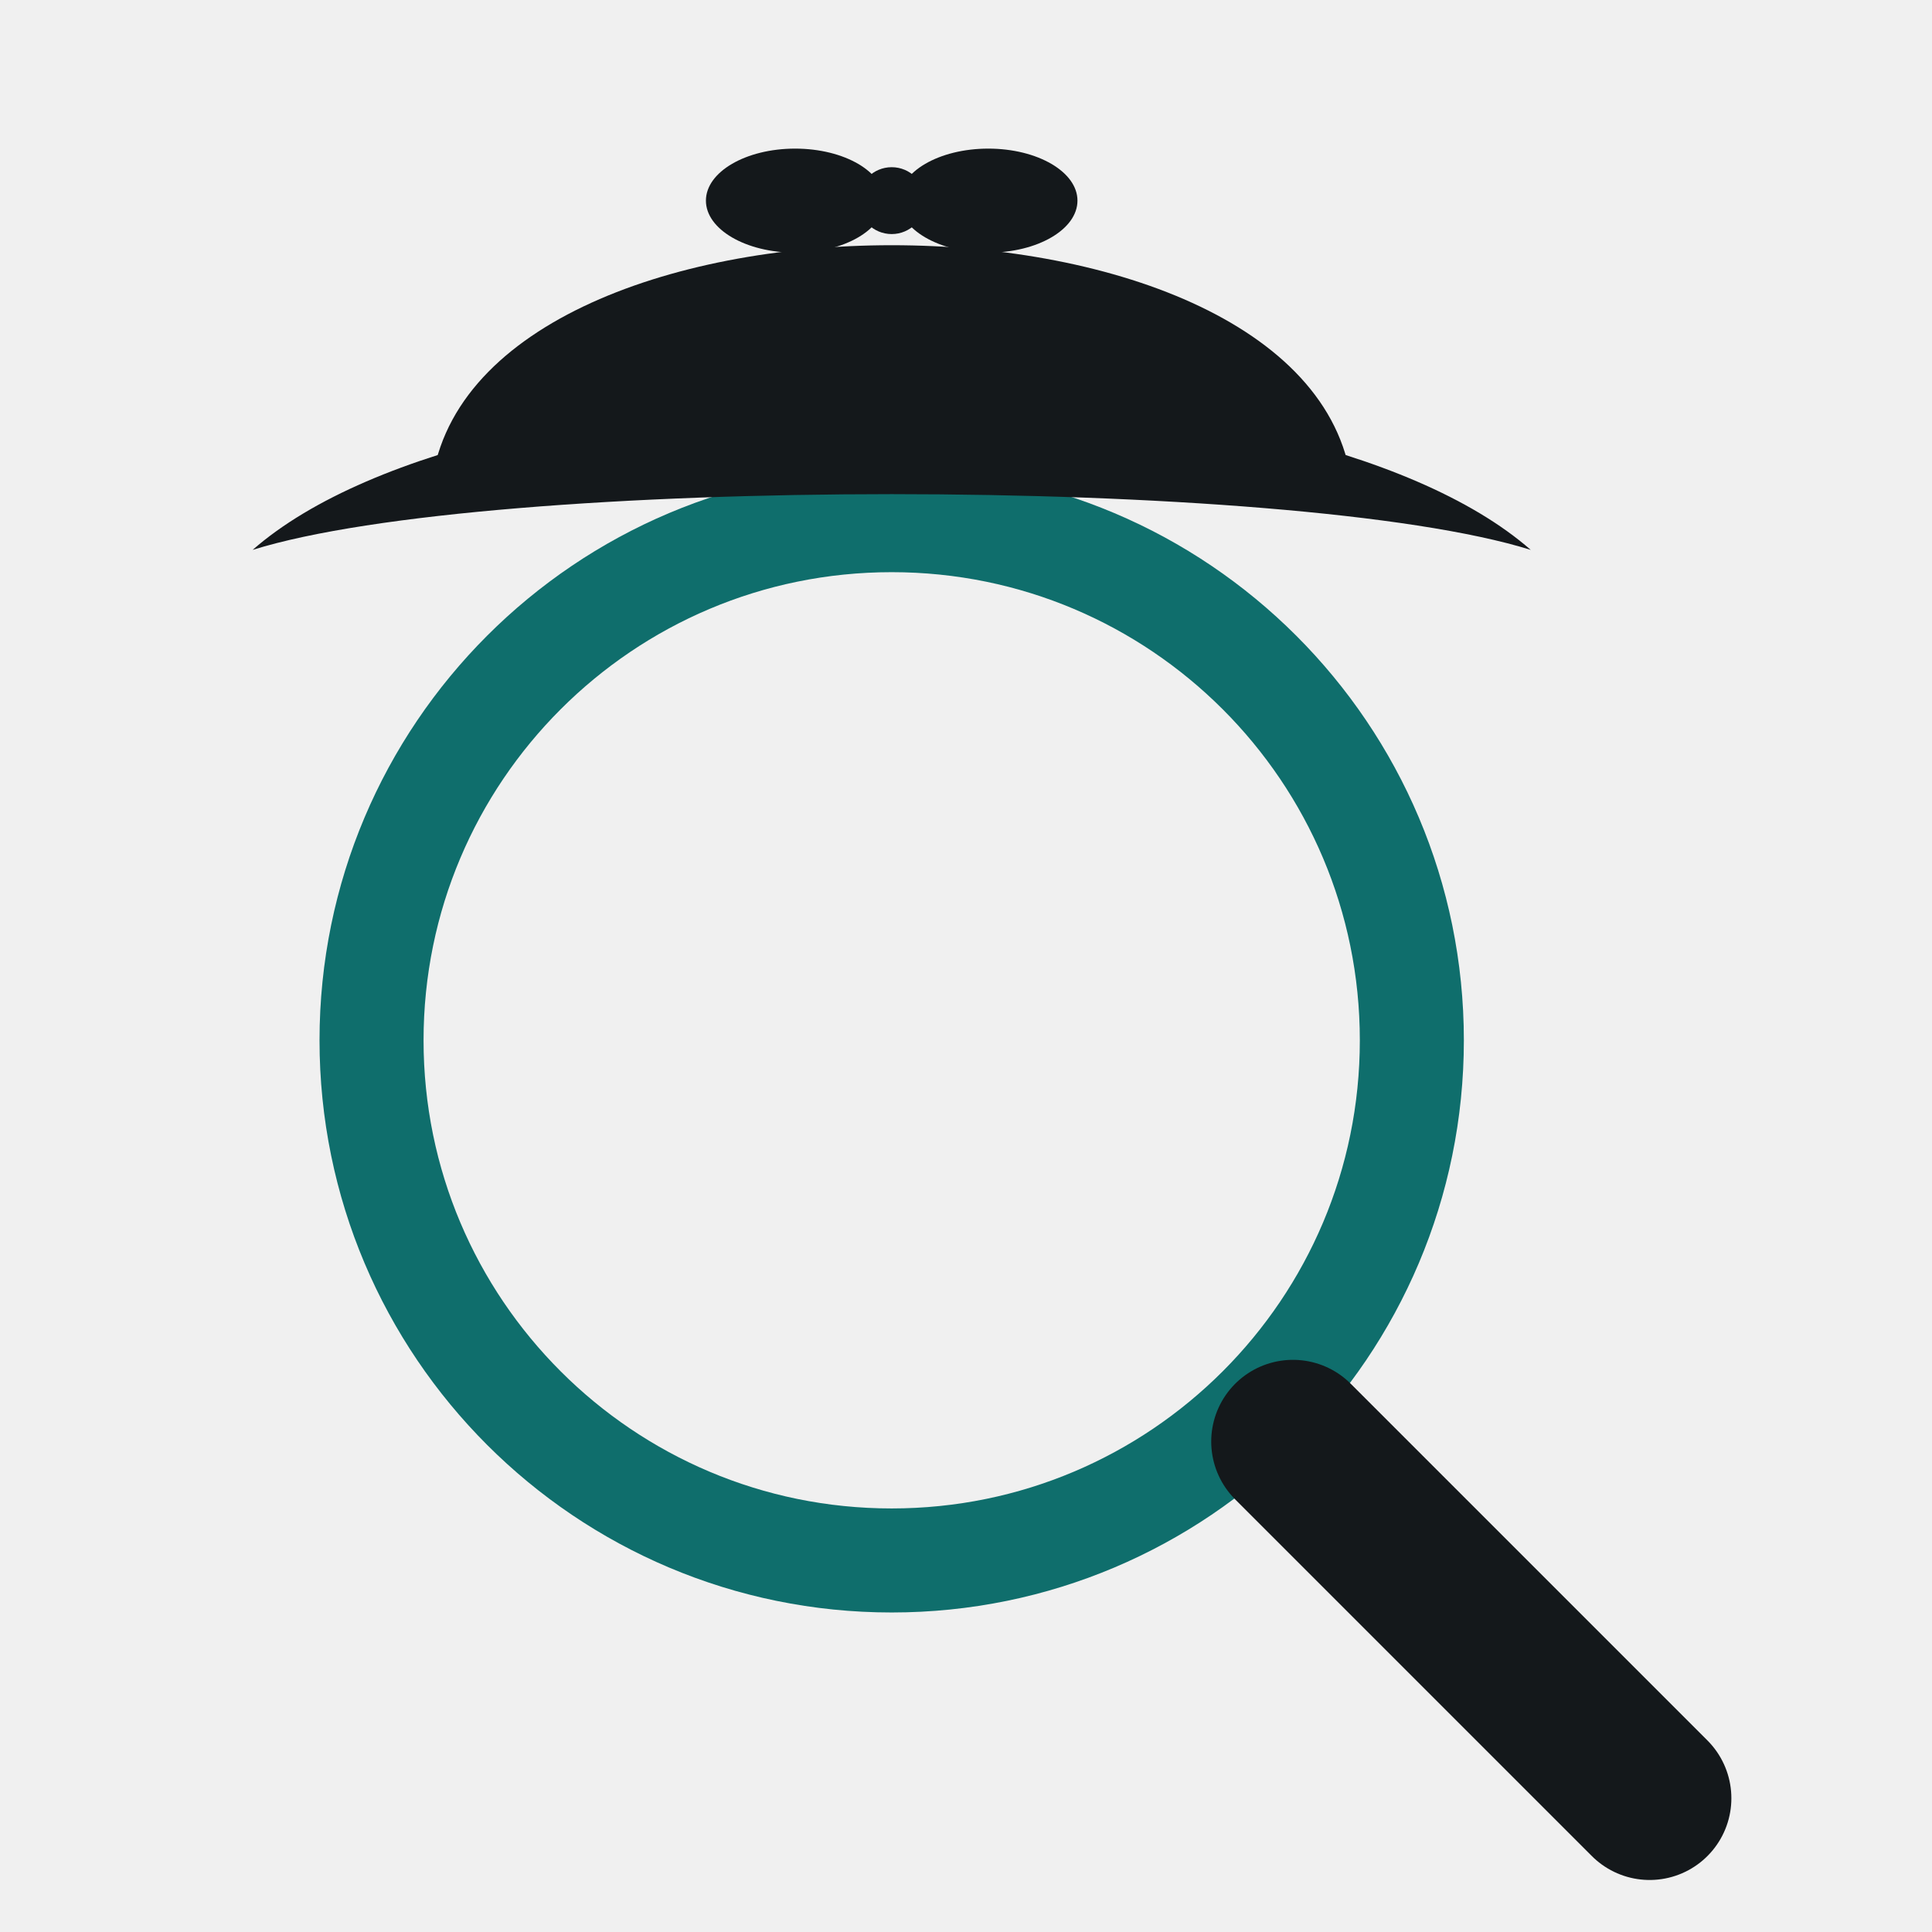
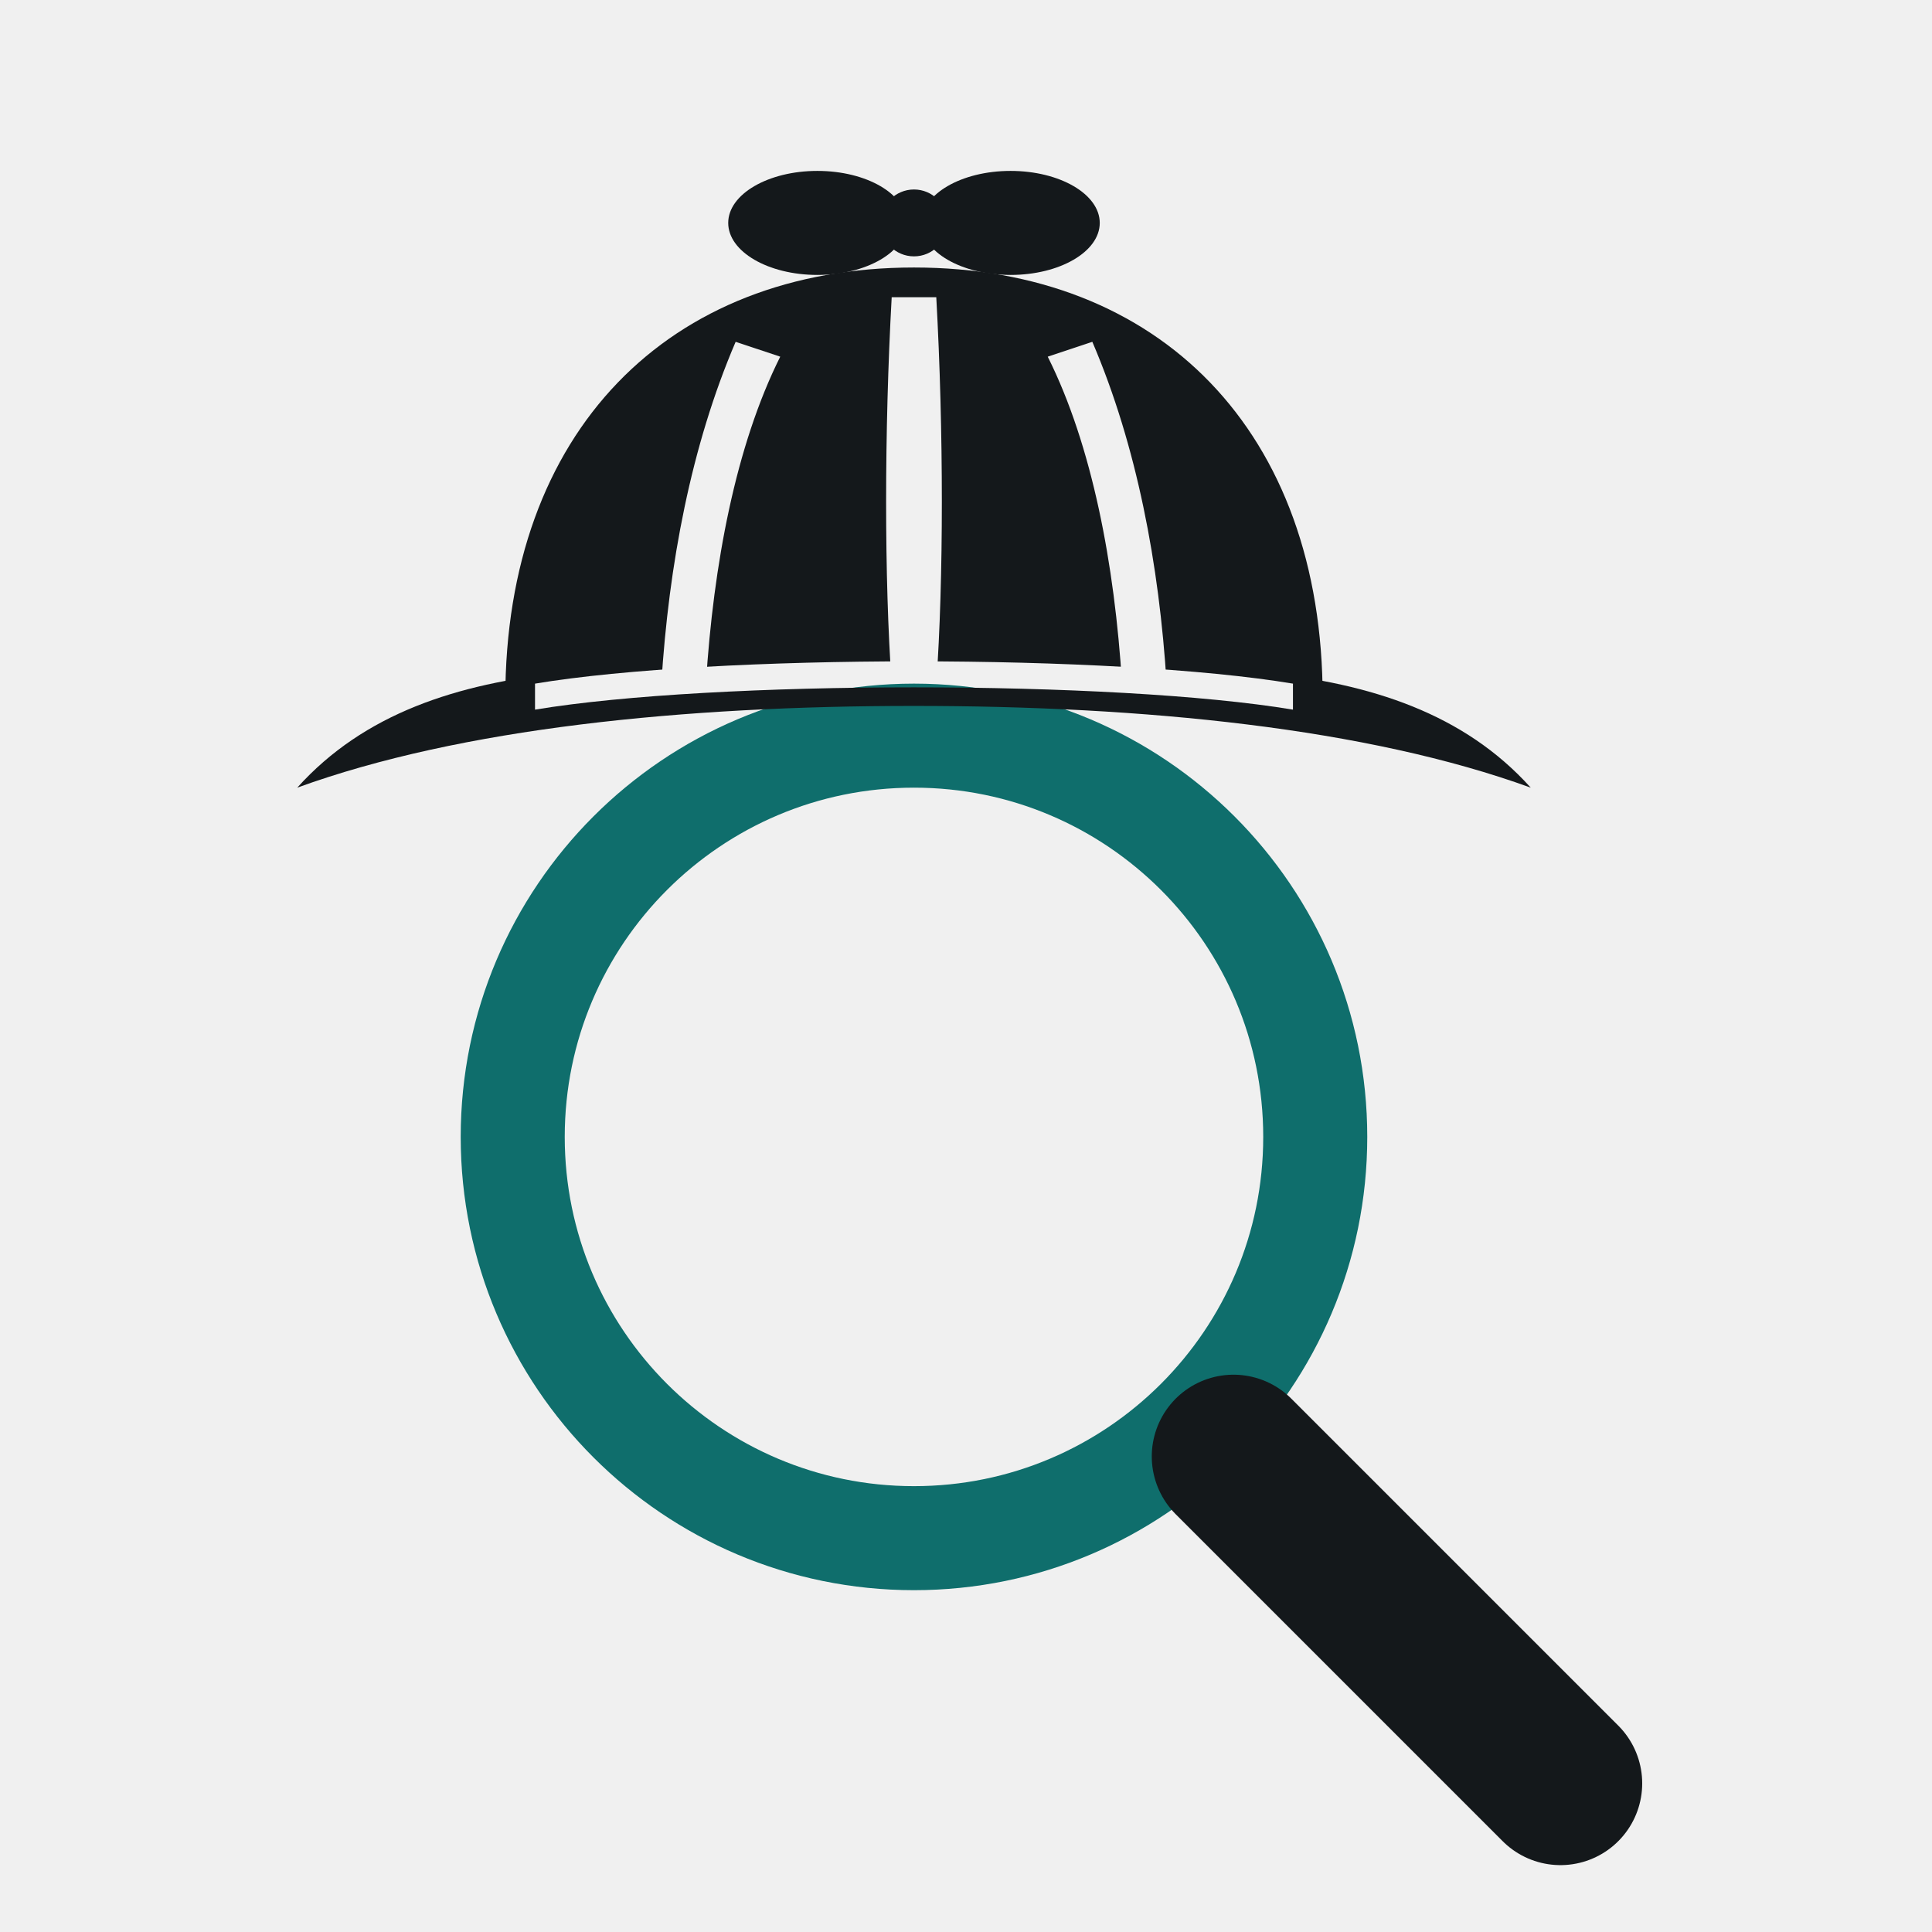
<svg xmlns="http://www.w3.org/2000/svg" viewBox="0 0 260 260" width="260" height="260">
-   <g>
-     <circle cx="120" cy="140" r="70" fill="none" stroke="#0F6E6C" stroke-width="14" />
-     <line x1="174" y1="194" x2="222" y2="242" stroke="#14181B" stroke-width="22" stroke-linecap="round" />
-     <path d="M58 66 C62 22 178 22 182 66 Z" fill="#14181B" />
-     <ellipse cx="107" cy="27" rx="12" ry="7" fill="#14181B" />
-     <ellipse cx="133" cy="27" rx="12" ry="7" fill="#14181B" />
-     <circle cx="120" cy="27" r="4.5" fill="#14181B" />
-     <path d="M34 74 C66 46 174 46 206 74 C174 64 66 64 34 74 Z" fill="#14181B" />
-   </g>
+   <defs>
+     <mask id="simbolo-chapeu" maskUnits="userSpaceOnUse" x="0" y="0" width="260" height="260">
+       <path d="M68 94 C68 58 90 36 123 36 C156 36 178 58 178 94 Z" fill="#fff" />
+       <path d="M40 106 C58 86 90 90 123 90 C156 90 188 86 206 106 C184 98 154 95 123 95 C92 95 62 98 40 106 Z" fill="#fff" />
+       <ellipse cx="110" cy="30" rx="12" ry="7" fill="#fff" />
+       <ellipse cx="136" cy="30" rx="12" ry="7" fill="#fff" />
+       <circle cx="123" cy="30" r="4.5" fill="#fff" />
+       <path d="M120 40 C119 58 119 78 120 92 L126 92 C127 78 127 58 126 40 Z" fill="#000" />
+       <path d="M99 46 C93 60 90 76 89 92 L95 92 C96 76 99 60 105 48 Z" fill="#000" />
+       <path d="M147 46 C153 60 156 76 157 92 L151 92 C150 76 147 60 141 48 Z" fill="#000" />
+       <path d="M72 92 C96 88 150 88 174 92 L174 95.5 C150 91.5 96 91.5 72 95.5 Z" fill="#000" />
+     </mask>
+   </defs>
+   <circle cx="123" cy="153" r="54" fill="none" stroke="#0F6E6C" stroke-width="14" />
+   <line x1="166" y1="196" x2="210" y2="240" stroke="#14181B" stroke-width="22" stroke-linecap="round" />
+   <rect x="0" y="0" width="260" height="260" fill="#14181B" mask="url(#simbolo-chapeu)" />
</svg>
